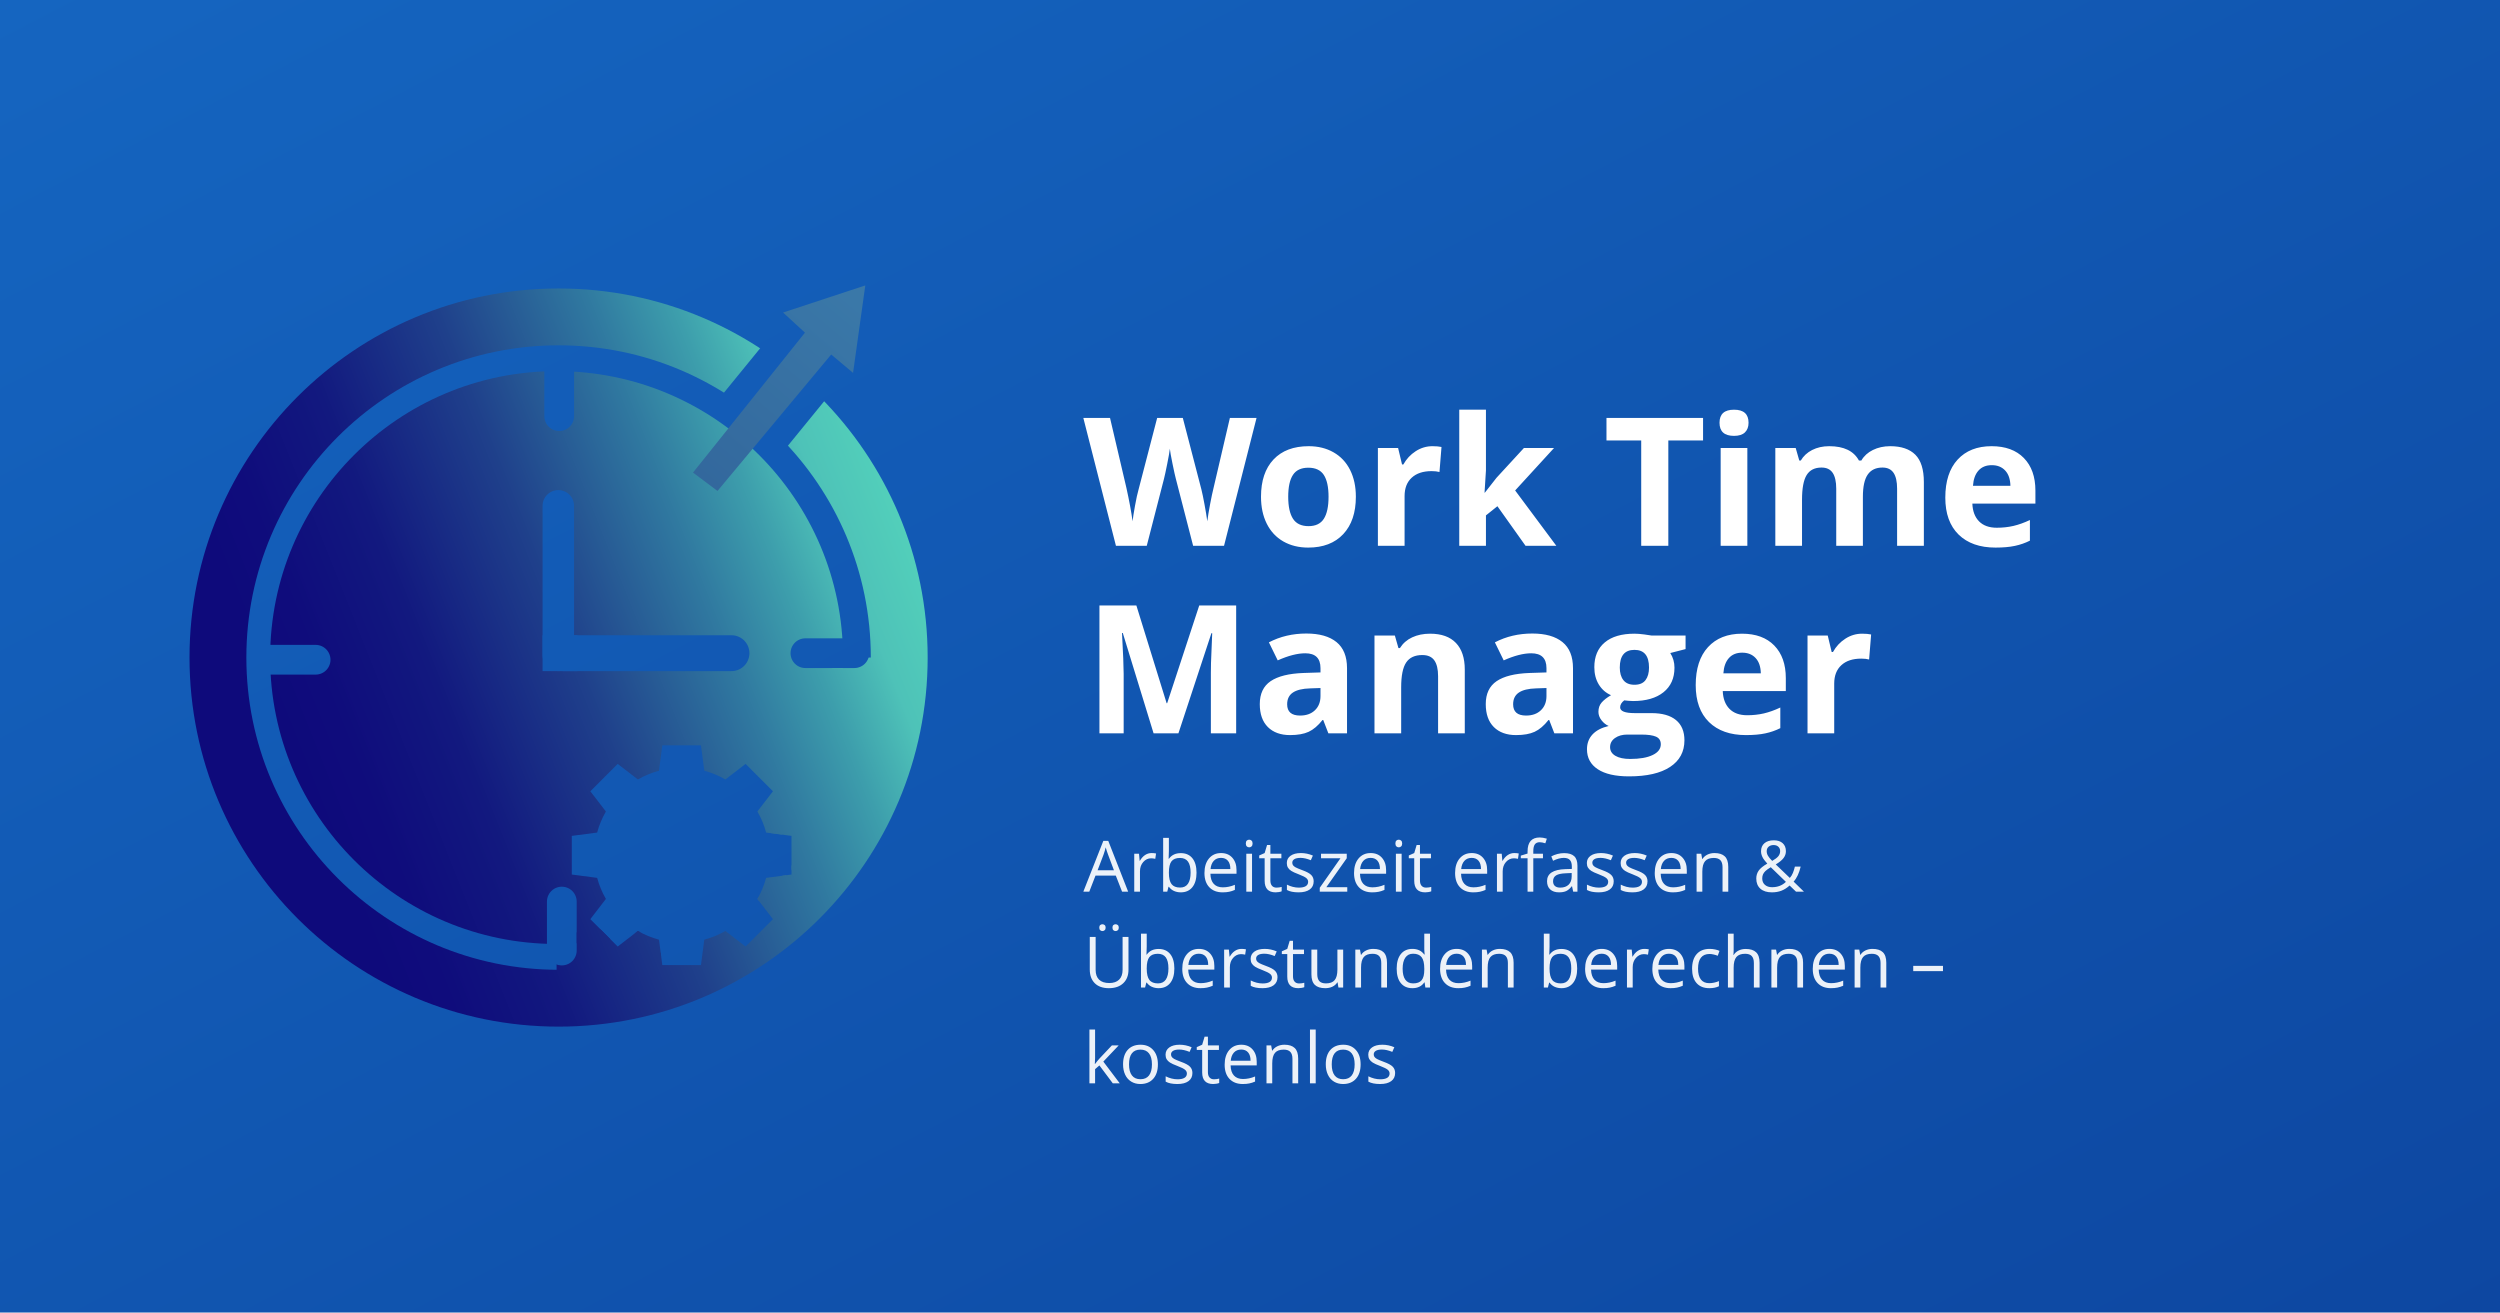
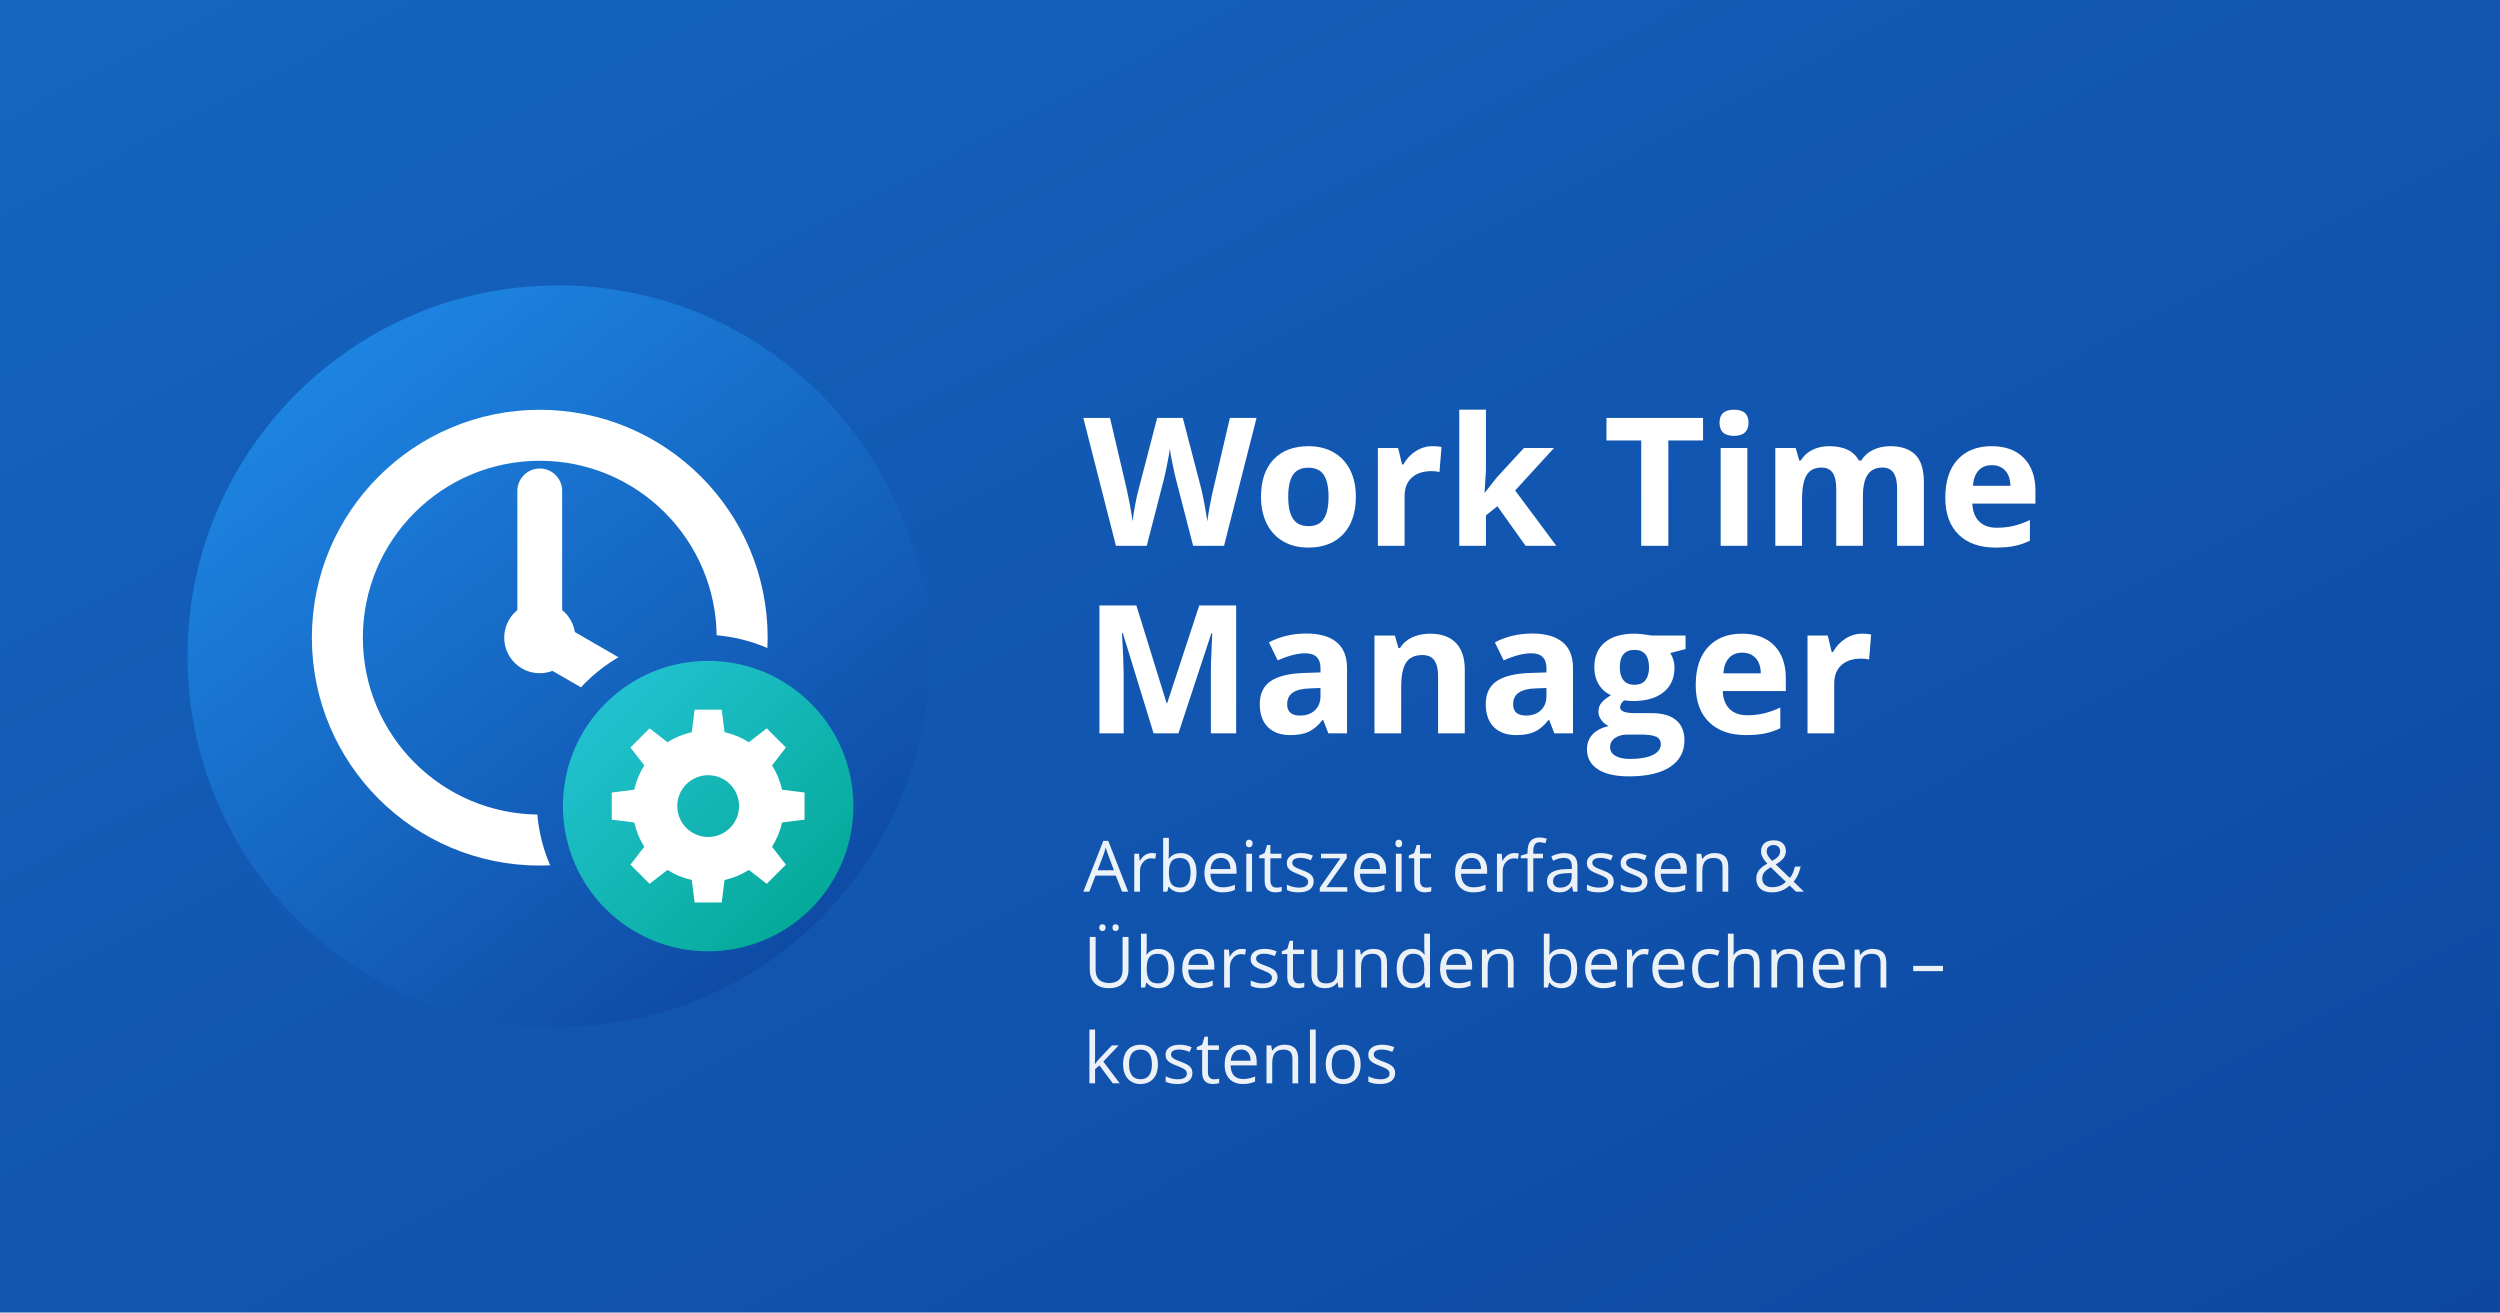
<svg xmlns="http://www.w3.org/2000/svg" width="1200" height="630" viewBox="0 0 1200 630">
  <defs>
    <linearGradient id="bg" x1="0" y1="0" x2="1" y2="1">
      <stop offset="0" stop-color="#1565c0" />
      <stop offset="1" stop-color="#0d47a1" />
    </linearGradient>
-     <linearGradient id="g" gradientUnits="userSpaceOnUse" x1="-46.5" y1="18.5" x2="650.3" y2="-259">
-       <stop offset="0" stop-color="#0e0a7b" />
-       <stop offset="0.09" stop-color="#0f0c7c" />
-       <stop offset="0.25" stop-color="#12197f" />
-       <stop offset="0.46" stop-color="#1f408b" />
-       <stop offset="0.68" stop-color="#3079a0" />
-       <stop offset="0.8" stop-color="#3d9eac" />
-       <stop offset="0.9" stop-color="#4ec2b8" />
-       <stop offset="1" stop-color="#52cfba" />
+     <linearGradient id="gd" x1="0.15" y1="0.05" x2="0.85" y2="0.95">
+       <stop offset="0" stop-color="#1e88e5" />
+       <stop offset="1" stop-color="#0d47a1" />
    </linearGradient>
-     <linearGradient id="ga" gradientUnits="userSpaceOnUse" x1="677" y1="325" x2="850" y2="120">
-       <stop offset="0" stop-color="#33689d" />
-       <stop offset="1" stop-color="#3a78a8" />
+     <linearGradient id="gb" x1="0" y1="0" x2="1" y2="1">
+       <stop offset="0" stop-color="#26c6da" />
+       <stop offset="1" stop-color="#00a58e" />
    </linearGradient>
-     <mask id="m-disc" maskUnits="userSpaceOnUse" x="0" y="0" width="1024" height="1024">
+     <mask id="cut" maskUnits="userSpaceOnUse" x="0" y="0" width="1024" height="1024">
      <rect width="1024" height="1024" fill="#fff" />
-       <g fill="none" stroke="#000" stroke-width="34" stroke-linecap="round">
-         <path d="M510 250.5L510 194.5" />
-         <path d="M791.5 521.5L847.5 521.5" />
-         <path d="M513 805.5L513 861.5" />
-         <path d="M231.5 529L175.5 529" />
-       </g>
-       <path d="M509 353V524" fill="none" stroke="#000" stroke-width="36" stroke-linecap="round" />
-       <path d="M515 521.5H707" fill="none" stroke="#000" stroke-width="41" stroke-linecap="round" />
-       <rect x="491" y="501" width="40" height="41" fill="#000" />
-       <path d="M624.1 655.9L627.9 626.9L672.1 626.9L675.9 655.9A100 100 0 0 1 700 665.9L723.1 648.1L754.4 679.4L736.6 702.5A100 100 0 0 1 746.6 726.6L775.6 730.4L775.6 774.6L746.6 778.4A100 100 0 0 1 736.6 802.5L754.4 825.6L723.1 856.9L700 839.1A100 100 0 0 1 675.9 849.1L672.1 878.1L627.9 878.1L624.1 849.1A100 100 0 0 1 600 839.1L576.9 856.9L545.6 825.6L563.4 802.5A100 100 0 0 1 553.4 778.4L524.4 774.6L524.4 730.4L553.4 726.6A100 100 0 0 1 563.4 702.5L545.6 679.4L576.9 648.1L600 665.9A100 100 0 0 1 624.1 655.9z" fill="#000" />
-     </mask>
-     <mask id="m-ring" maskUnits="userSpaceOnUse" x="0" y="0" width="1024" height="1024">
-       <rect width="1024" height="1024" fill="#fff" />
-       <rect x="0" y="-47.5" width="320" height="95" fill="#000" transform="translate(677 325) rotate(-50.8)" />
+       <circle cx="698" cy="698" r="214" fill="#000" />
    </mask>
  </defs>
  <rect width="1200" height="630" fill="url(#bg)" />
-   <g transform="translate(90 137) scale(0.4198) translate(-85 -101)">
-     <circle cx="507" cy="526.5" r="327.5" fill="url(#g)" mask="url(#m-disc)" />
-     <g mask="url(#m-ring)">
-       <path d="M87.3 526.5a422 422 0 1 0 844 0a422 422 0 1 0 -844 0zM152.3 526.5a357 357 0 1 0 714 0a357 357 0 1 0 -714 0z" fill="url(#g)" fill-rule="evenodd" mask="url(#m-disc)" />
+   <g transform="translate(90 137) scale(0.3708) translate(-32 -32)">
+     <circle cx="512" cy="512" r="480" fill="url(#gd)" />
+     <g mask="url(#cut)">
+       <circle cx="488" cy="488" r="262" fill="none" stroke="#fff" stroke-width="66" />
+       <path d="M488 298L488 488L607.51 557" fill="none" stroke="#fff" stroke-width="58" stroke-linecap="round" stroke-linejoin="round" />
+       <circle cx="488" cy="488" r="46" fill="#fff" />
    </g>
-     <path d="M869 526.5A362 362 0 0 1 507 888.5L507 841.5A315 315 0 0 0 822 526.5z" fill="url(#g)" mask="url(#m-disc)" />
-     <path d="M663 315L791 155L766 132L860 101L846 201L821 180L691 336Z" fill="url(#ga)" />
+     <circle cx="706" cy="706" r="188" fill="url(#gb)" />
+     <path d="M684.79 610.32L688.46 581.23L723.54 581.23L727.21 610.32A98 98 0 0 1 758.66 623.35L781.83 605.37L806.63 630.17L788.65 653.34A98 98 0 0 1 801.68 684.79L830.77 688.46L830.77 723.54L801.68 727.21A98 98 0 0 1 788.65 758.66L806.63 781.83L781.83 806.63L758.66 788.65A98 98 0 0 1 727.21 801.68L723.54 830.77L688.46 830.77L684.79 801.68A98 98 0 0 1 653.34 788.65L630.17 806.63L605.37 781.83L623.35 758.66A98 98 0 0 1 610.32 727.21L581.23 723.54L581.23 688.46L610.32 684.79A98 98 0 0 1 623.35 653.34L605.37 630.17L630.17 605.37L653.34 623.35A98 98 0 0 1 684.79 610.32ZM666 706a40 40 0 1 0 80 0a40 40 0 1 0 -80 0Z" fill="#fff" fill-rule="evenodd" />
  </g>
  <g fill="#fff" font-family="Open Sans, sans-serif">
    <text x="520" y="262" font-size="86" font-weight="700">Work Time</text>
    <text x="520" y="352" font-size="86" font-weight="700">Manager</text>
    <text x="520" y="428" font-size="34" font-weight="400" fill-opacity="0.92">Arbeitszeit erfassen &amp;</text>
    <text x="520" y="474" font-size="34" font-weight="400" fill-opacity="0.92">Überstunden berechnen –</text>
    <text x="520" y="520" font-size="34" font-weight="400" fill-opacity="0.92">kostenlos</text>
  </g>
</svg>
